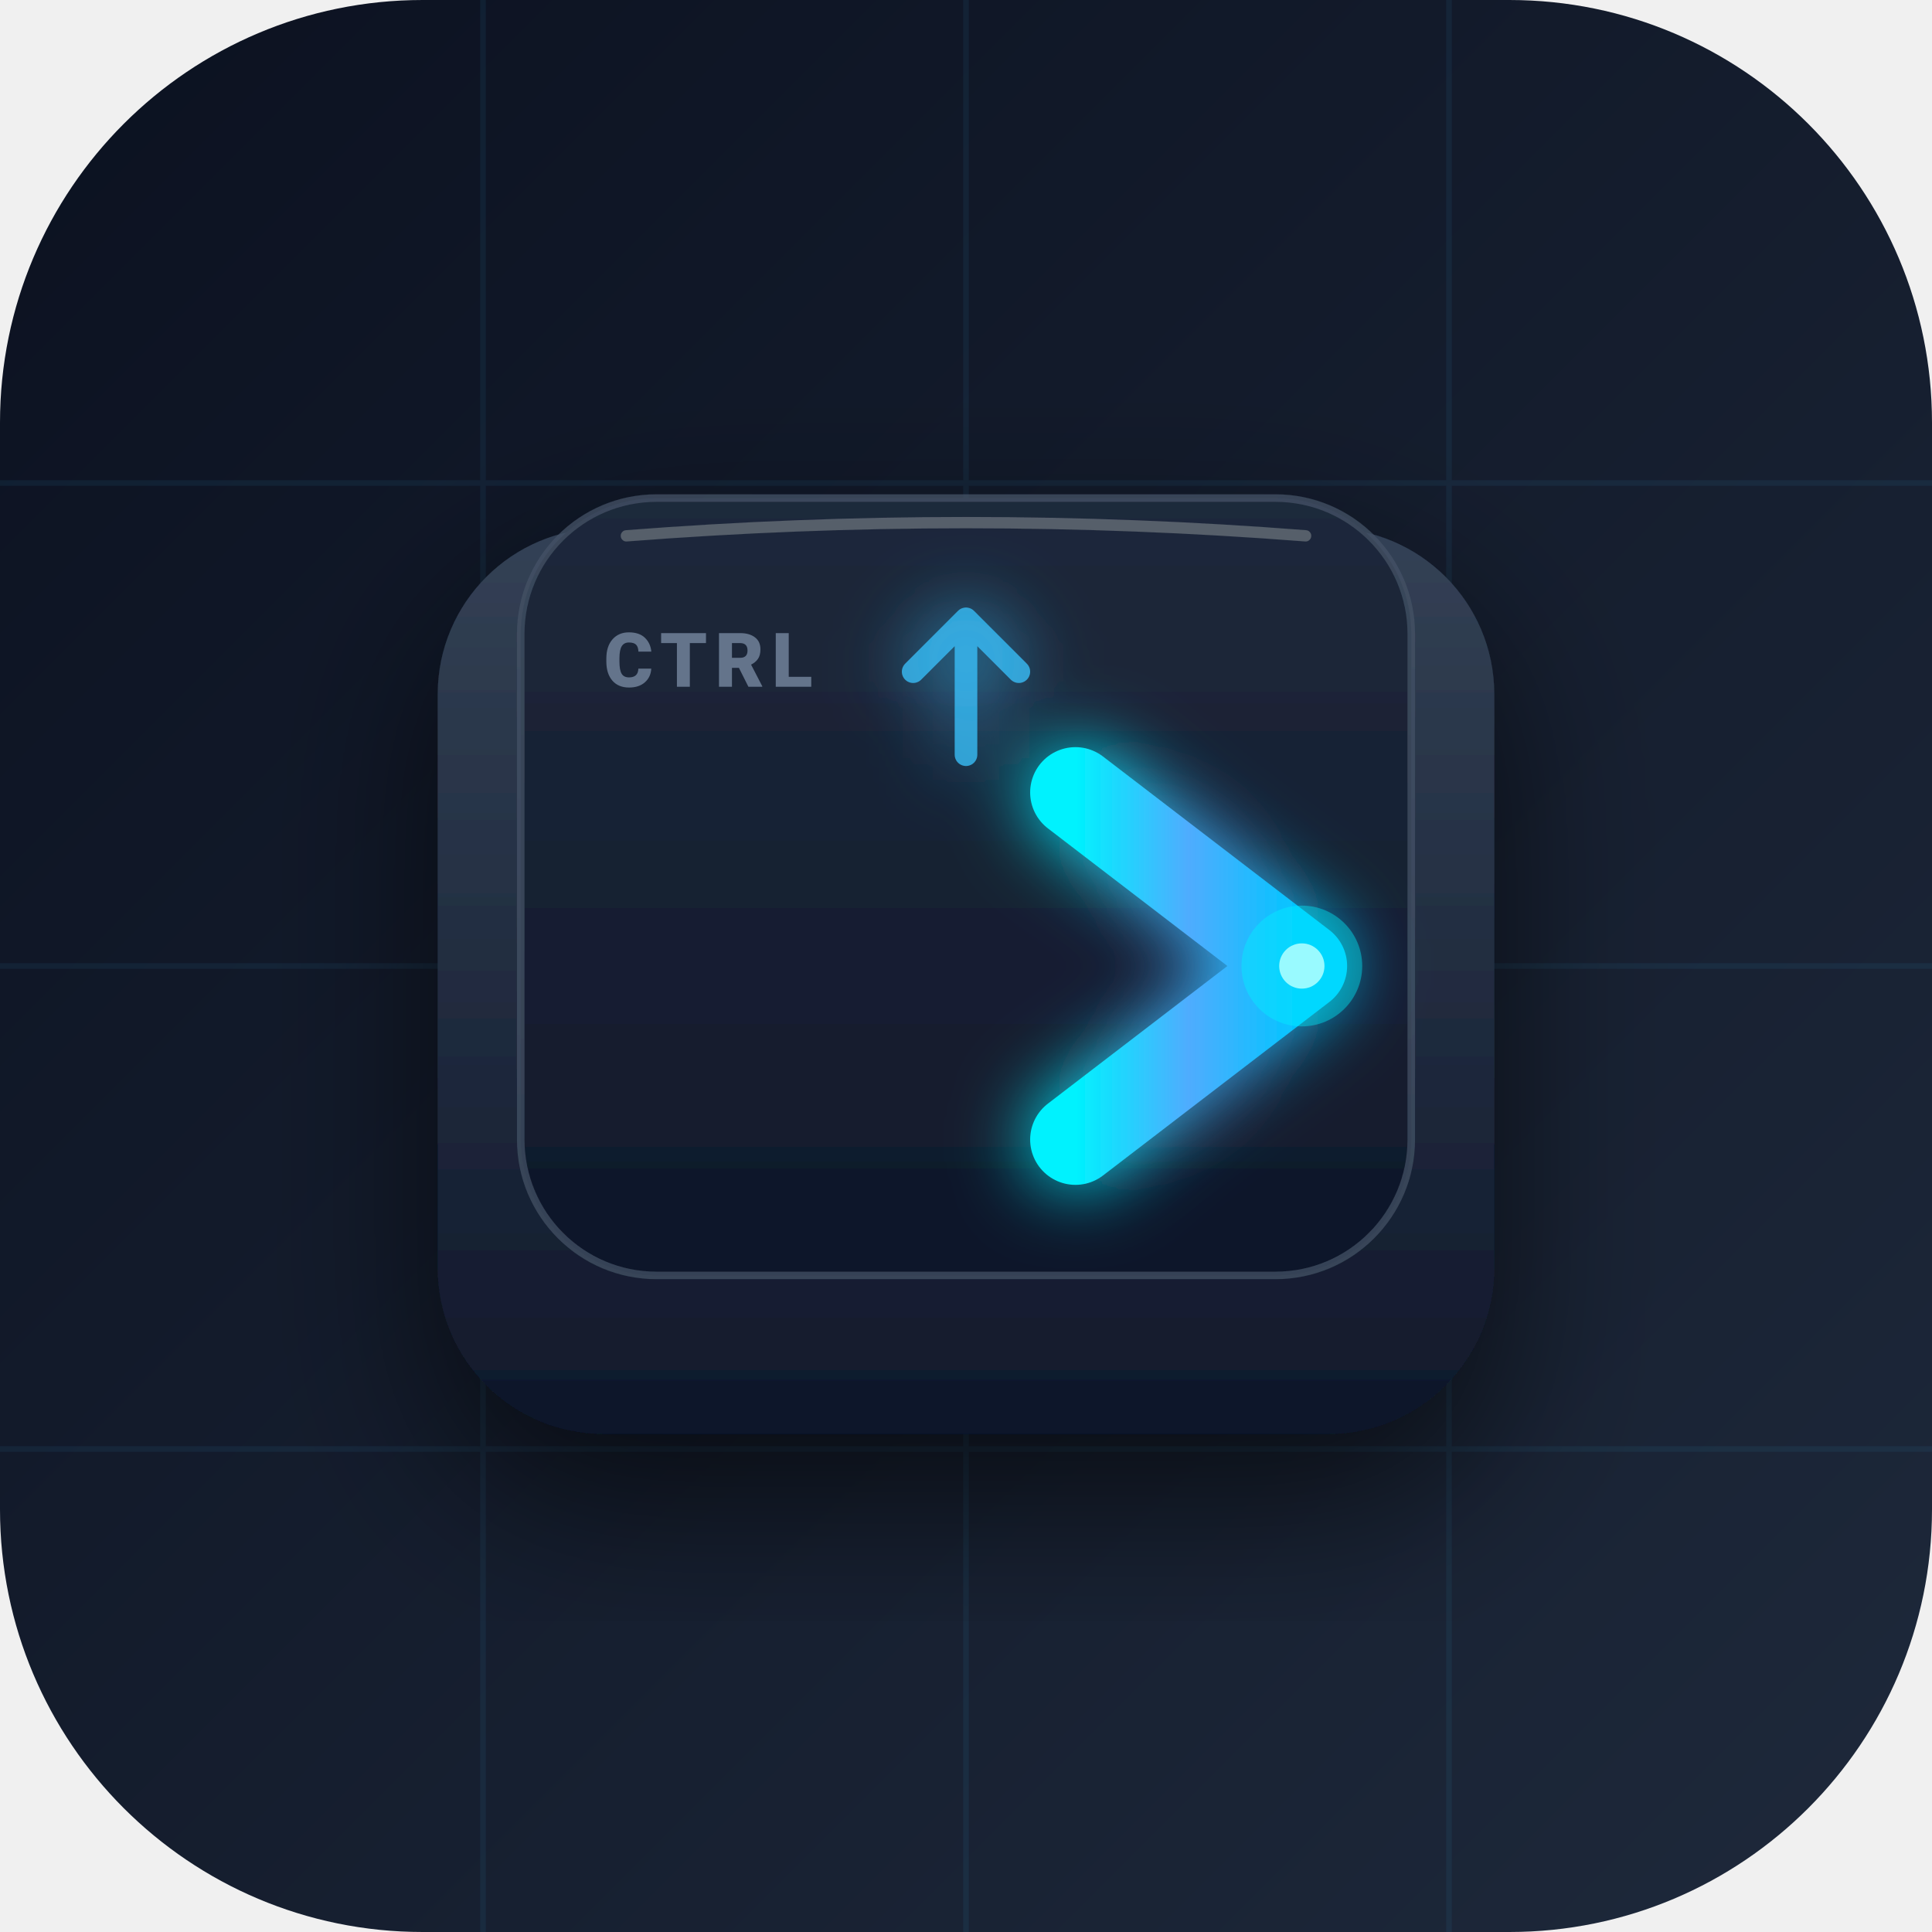
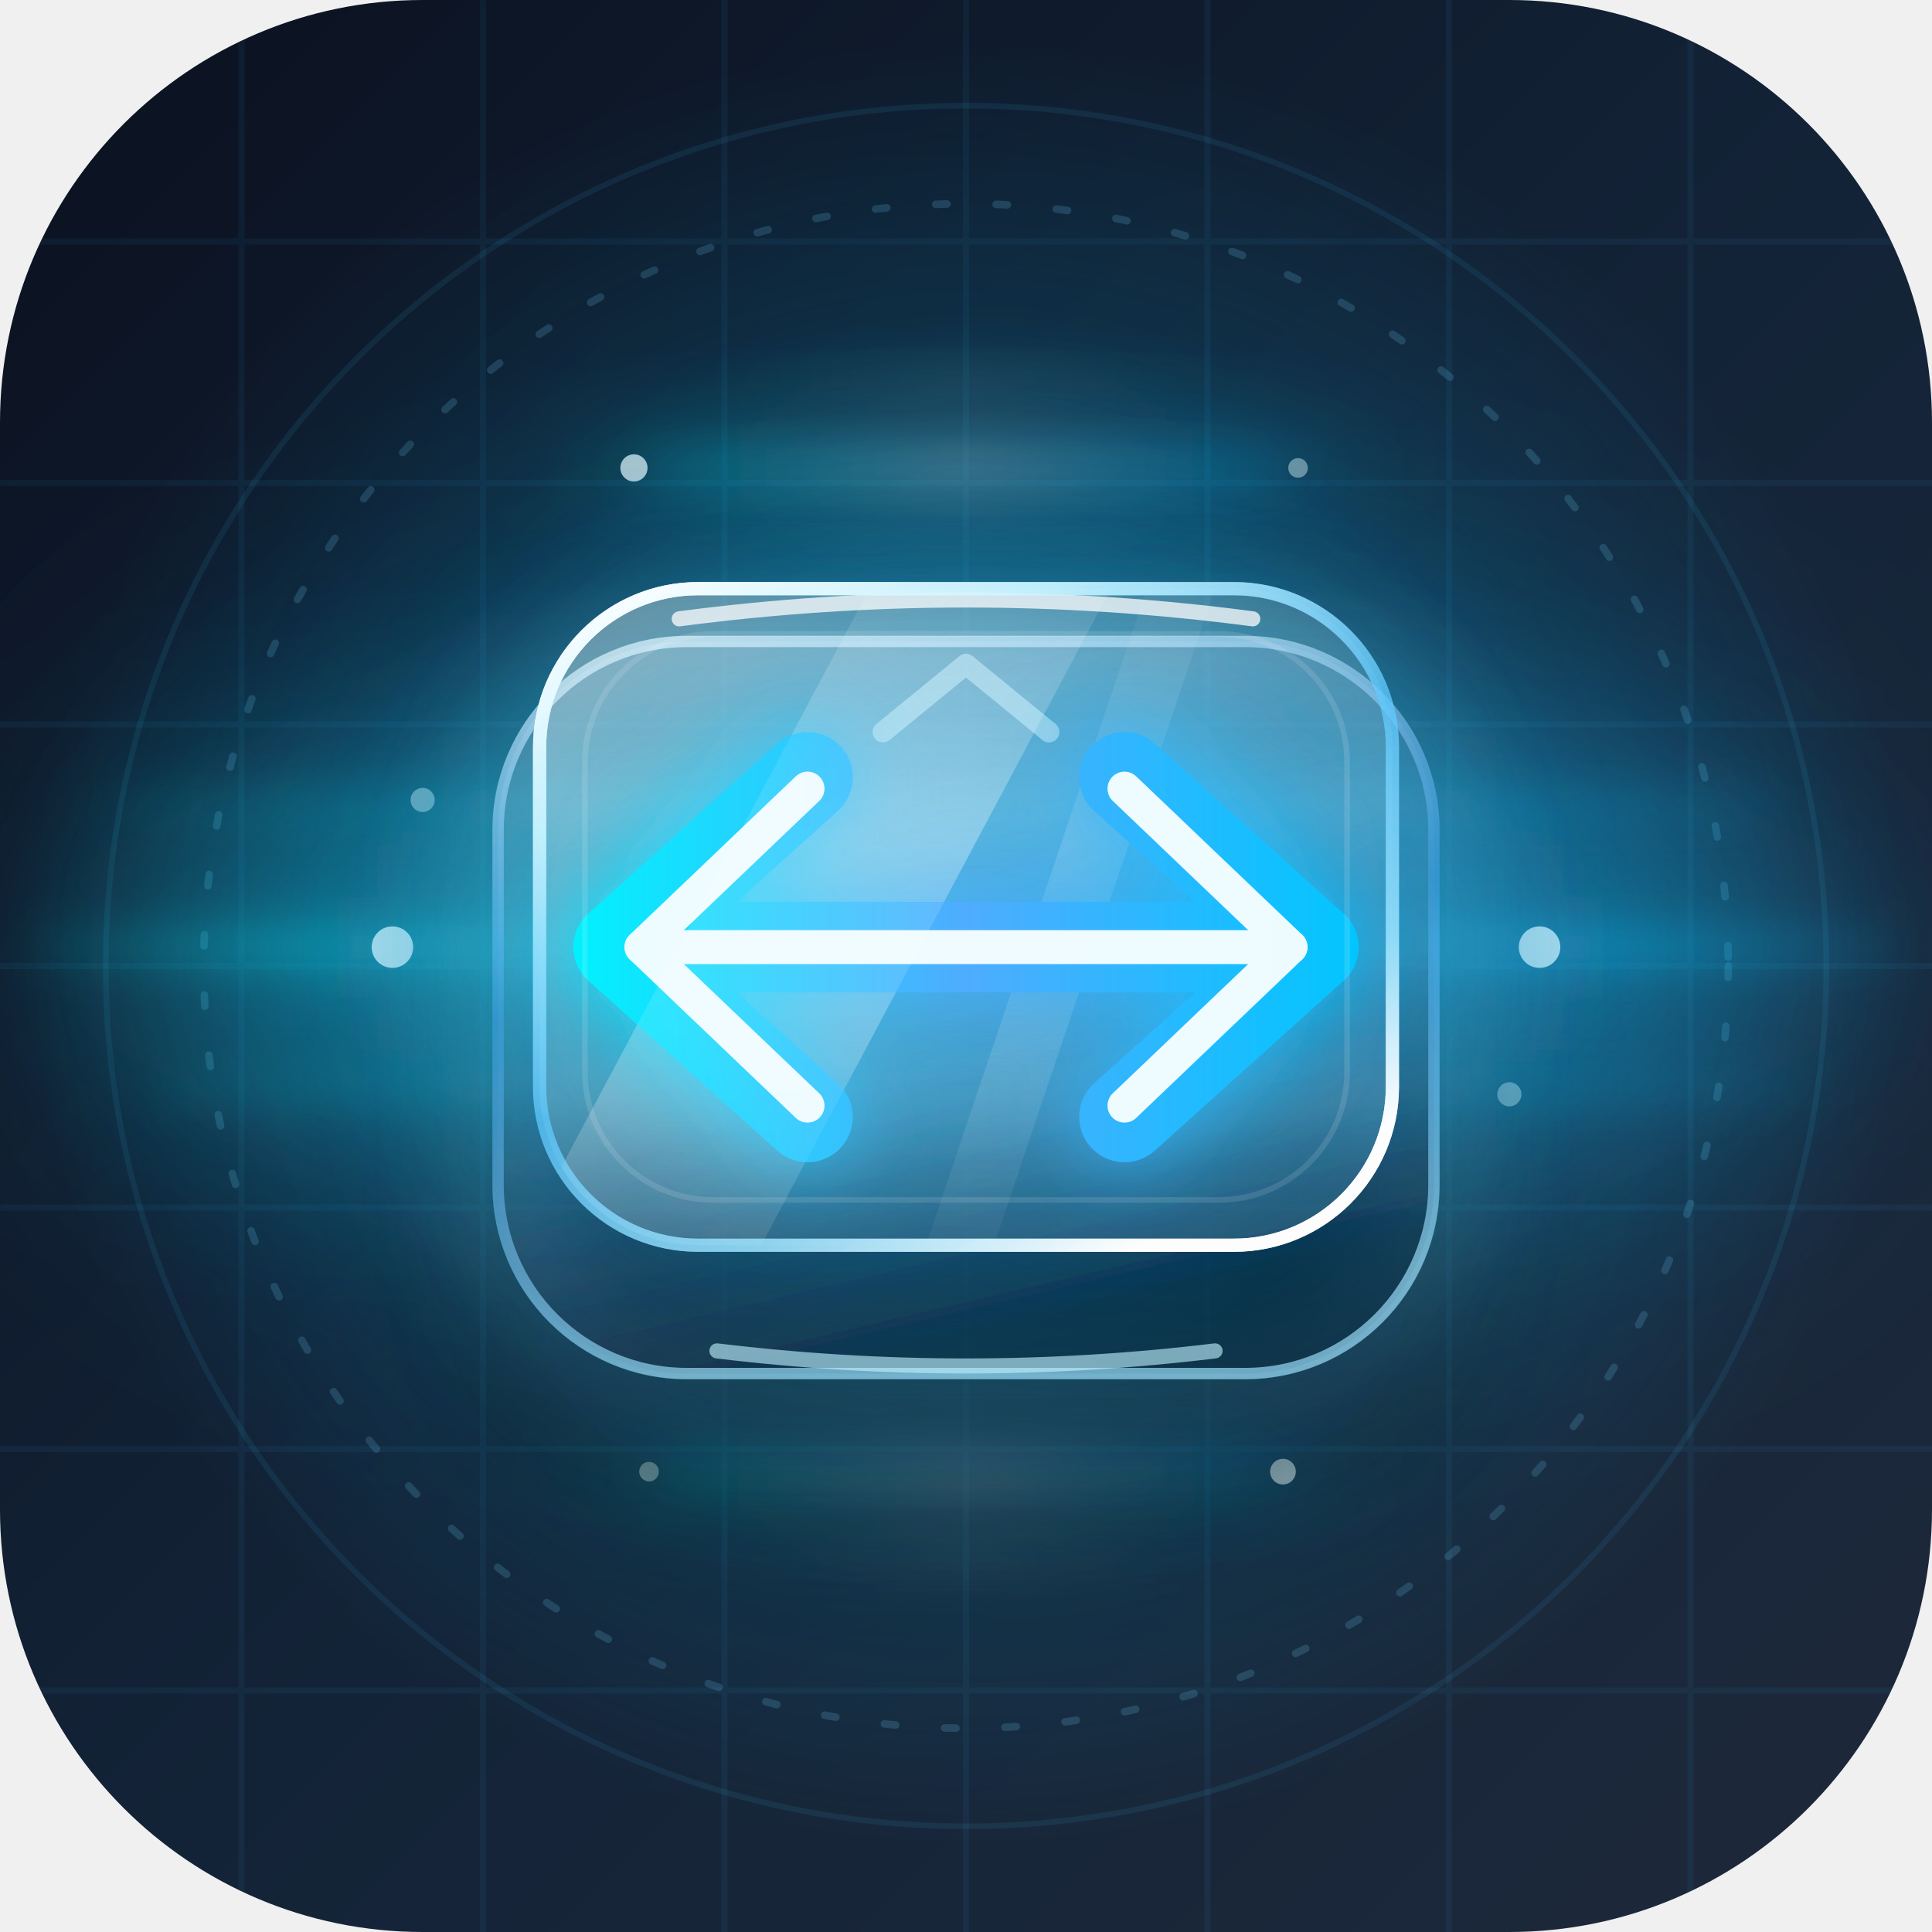
- <svg xmlns="http://www.w3.org/2000/svg" viewBox="0 0 512 512" width="100%" height="100%">
+ <svg xmlns="http://www.w3.org/2000/svg" viewBox="0 0 512 512" width="512" height="512">
  <defs>
-     <linearGradient id="bg-grad-1" x1="0%" y1="0%" x2="100%" y2="100%">
-       <stop offset="0%" stop-color="#0B1120" />
-       <stop offset="100%" stop-color="#1E293B" />
+     <linearGradient id="bg" x1="0" y1="0" x2="1" y2="1">
+       <stop offset="0" stop-color="#0B1120" />
+       <stop offset="0.52" stop-color="#132337" />
+       <stop offset="1" stop-color="#1E293B" />
    </linearGradient>
-     <linearGradient id="key-bevel-1" x1="0%" y1="0%" x2="0%" y2="100%">
-       <stop offset="0%" stop-color="#334155" />
-       <stop offset="100%" stop-color="#0F172A" />
+     <radialGradient id="bloom" cx="0.5" cy="0.5" r="0.5">
+       <stop offset="0" stop-color="#4FACFE" stop-opacity="0.60" />
+       <stop offset="0.38" stop-color="#00C6FF" stop-opacity="0.27" />
+       <stop offset="0.70" stop-color="#00C6FF" stop-opacity="0.10" />
+       <stop offset="1" stop-color="#00C6FF" stop-opacity="0" />
+     </radialGradient>
+     <linearGradient id="glassFace" x1="0.08" y1="0" x2="0.92" y2="1">
+       <stop offset="0" stop-color="#FFFFFF" stop-opacity="0.34" />
+       <stop offset="0.40" stop-color="#DCF4FF" stop-opacity="0.16" />
+       <stop offset="0.76" stop-color="#9FD8FF" stop-opacity="0.11" />
+       <stop offset="1" stop-color="#6FC4F5" stop-opacity="0.15" />
    </linearGradient>
-     <linearGradient id="key-surface-1" x1="0%" y1="0%" x2="0%" y2="100%">
-       <stop offset="0%" stop-color="#1E293B" />
-       <stop offset="100%" stop-color="#0F172A" />
+     <linearGradient id="glassBase" x1="0" y1="0" x2="0.3" y2="1">
+       <stop offset="0" stop-color="#FFFFFF" stop-opacity="0.20" />
+       <stop offset="0.45" stop-color="#6FA8D8" stop-opacity="0.14" />
+       <stop offset="1" stop-color="#0C1A30" stop-opacity="0.34" />
    </linearGradient>
-     <linearGradient id="swipe-cyan-1" x1="0%" y1="0%" x2="100%" y2="0%">
-       <stop offset="0%" stop-color="#00F2FE" />
-       <stop offset="50%" stop-color="#4FACFE" />
-       <stop offset="100%" stop-color="#00C6FF" />
+     <linearGradient id="rim" x1="0.05" y1="0" x2="0.7" y2="1">
+       <stop offset="0" stop-color="#FFFFFF" stop-opacity="1" />
+       <stop offset="0.24" stop-color="#C6F3FF" stop-opacity="0.82" />
+       <stop offset="0.55" stop-color="#5CC8FE" stop-opacity="0.52" />
+       <stop offset="0.80" stop-color="#9FE4FF" stop-opacity="0.64" />
+       <stop offset="1" stop-color="#FFFFFF" stop-opacity="0.92" />
    </linearGradient>
-     <linearGradient id="trail-grad-1" x1="0%" y1="0%" x2="100%" y2="0%">
-       <stop offset="0%" stop-color="#00F2FE" stop-opacity="0" />
-       <stop offset="70%" stop-color="#4FACFE" stop-opacity="0.4" />
-       <stop offset="100%" stop-color="#00C6FF" stop-opacity="0.9" />
+     <linearGradient id="rimBase" x1="0" y1="0" x2="0.2" y2="1">
+       <stop offset="0" stop-color="#DDF7FF" stop-opacity="0.74" />
+       <stop offset="0.5" stop-color="#4FACFE" stop-opacity="0.36" />
+       <stop offset="1" stop-color="#9FE4FF" stop-opacity="0.64" />
    </linearGradient>
-     <filter id="glow-1" x="-30%" y="-30%" width="160%" height="160%">
-       <feGaussianBlur stdDeviation="10" result="blur" />
-       <feComposite in="SourceGraphic" in2="blur" operator="over" />
+     <linearGradient id="sheen" x1="0" y1="1" x2="0" y2="0">
+       <stop offset="0" stop-color="#FFFFFF" stop-opacity="0" />
+       <stop offset="0.42" stop-color="#FFFFFF" stop-opacity="0.30" />
+       <stop offset="0.60" stop-color="#FFFFFF" stop-opacity="0.30" />
+       <stop offset="1" stop-color="#FFFFFF" stop-opacity="0" />
+     </linearGradient>
+     <linearGradient id="trailWide" gradientUnits="userSpaceOnUse" x1="-10" y1="0" x2="524" y2="0">
+       <stop offset="0" stop-color="#00F2FE" stop-opacity="0" />
+       <stop offset="0.18" stop-color="#00F2FE" stop-opacity="0.70" />
+       <stop offset="0.5" stop-color="#9FEBFF" stop-opacity="1" />
+       <stop offset="0.82" stop-color="#00C6FF" stop-opacity="0.70" />
+       <stop offset="1" stop-color="#00C6FF" stop-opacity="0" />
+     </linearGradient>
+     <linearGradient id="trailMid" gradientUnits="userSpaceOnUse" x1="140" y1="0" x2="372" y2="0">
+       <stop offset="0" stop-color="#00F2FE" stop-opacity="0" />
+       <stop offset="0.22" stop-color="#00F2FE" stop-opacity="0.80" />
+       <stop offset="0.5" stop-color="#BFF2FF" stop-opacity="1" />
+       <stop offset="0.78" stop-color="#00C6FF" stop-opacity="0.80" />
+       <stop offset="1" stop-color="#00C6FF" stop-opacity="0" />
+     </linearGradient>
+     <linearGradient id="trailShort" gradientUnits="userSpaceOnUse" x1="186" y1="0" x2="326" y2="0">
+       <stop offset="0" stop-color="#00F2FE" stop-opacity="0" />
+       <stop offset="0.5" stop-color="#A9ECFF" stop-opacity="1" />
+       <stop offset="1" stop-color="#00C6FF" stop-opacity="0" />
+     </linearGradient>
+     <linearGradient id="neon" gradientUnits="userSpaceOnUse" x1="150" y1="0" x2="362" y2="0">
+       <stop offset="0" stop-color="#00F2FE" />
+       <stop offset="0.5" stop-color="#4FACFE" />
+       <stop offset="1" stop-color="#00C6FF" />
+     </linearGradient>
+     <filter id="b6" x="-80%" y="-80%" width="260%" height="260%">
+       <feGaussianBlur stdDeviation="6" />
    </filter>
-     <filter id="soft-shadow-1" x="-20%" y="-20%" width="140%" height="140%">
-       <feDropShadow dx="0" dy="18" stdDeviation="22" flood-color="#000000" flood-opacity="0.6" />
+     <filter id="b10" x="-90%" y="-90%" width="280%" height="280%">
+       <feGaussianBlur stdDeviation="10" />
    </filter>
+     <filter id="b14" x="-90%" y="-90%" width="280%" height="280%">
+       <feGaussianBlur stdDeviation="14" />
+     </filter>
+     <filter id="b30" x="-120%" y="-120%" width="340%" height="340%">
+       <feGaussianBlur stdDeviation="30" />
+     </filter>
+     <filter id="b48" x="-150%" y="-150%" width="400%" height="400%">
+       <feGaussianBlur stdDeviation="48" />
+     </filter>
+     <filter id="hb6" filterUnits="userSpaceOnUse" x="-60" y="-60" width="632" height="632">
+       <feGaussianBlur stdDeviation="6" />
+     </filter>
+     <filter id="hb12" filterUnits="userSpaceOnUse" x="-60" y="-60" width="632" height="632">
+       <feGaussianBlur stdDeviation="12" />
+     </filter>
+     <filter id="hb22" filterUnits="userSpaceOnUse" x="-60" y="-60" width="632" height="632">
+       <feGaussianBlur stdDeviation="22" />
+     </filter>
+     <filter id="drop" x="-60%" y="-60%" width="220%" height="220%">
+       <feDropShadow dx="0" dy="22" stdDeviation="20" flood-color="#01050F" flood-opacity="0.50" />
+     </filter>
+     <clipPath id="faceClip">
+       <rect x="143" y="156" width="226" height="174" rx="42" />
+     </clipPath>
+     <clipPath id="frameClip">
+       <rect x="0" y="0" width="512" height="512" rx="112" />
+     </clipPath>
+     <g id="arrow">
+       <path d="M164 251H348" />
+       <path d="M214 206L164 251L214 296" />
+       <path d="M298 206L348 251L298 296" />
+     </g>
  </defs>
-   <rect width="512" height="512" rx="112" fill="url(#bg-grad-1)" />
-   <g opacity="0.07" stroke="#38BDF8" stroke-width="1.5">
-     <line x1="128" y1="0" x2="128" y2="512" />
-     <line x1="256" y1="0" x2="256" y2="512" />
-     <line x1="384" y1="0" x2="384" y2="512" />
-     <line x1="0" y1="128" x2="512" y2="128" />
-     <line x1="0" y1="256" x2="512" y2="256" />
-     <line x1="0" y1="384" x2="512" y2="384" />
+   <g clip-path="url(#frameClip)">
+     <rect width="512" height="512" fill="url(#bg)" />
+     <g opacity="0.06" stroke="#38BDF8" stroke-width="1.6">
+       <path d="M64 0V512M128 0V512M192 0V512M256 0V512M320 0V512M384 0V512M448 0V512" />
+       <path d="M0 64H512M0 128H512M0 192H512M0 256H512M0 320H512M0 384H512M0 448H512" />
+     </g>
+     <circle cx="256" cy="256" r="202" fill="none" stroke="#7DD3FC" stroke-opacity="0.18" stroke-width="2" stroke-dasharray="3 13" stroke-linecap="round" />
+     <circle cx="256" cy="256" r="228" fill="none" stroke="#38BDF8" stroke-opacity="0.09" stroke-width="1.5" />
+     <ellipse cx="256" cy="250" rx="252" ry="238" fill="url(#bloom)" />
+     <g stroke-linecap="round" filter="url(#hb22)">
+       <path d="M-10 212H472" stroke="url(#trailWide)" stroke-width="14" opacity="0.46" />
+       <path d="M4 251H524" stroke="url(#trailWide)" stroke-width="26" opacity="0.75" />
+       <path d="M-10 290H472" stroke="url(#trailWide)" stroke-width="14" opacity="0.46" />
+     </g>
+     <g stroke-linecap="round" filter="url(#hb6)">
+       <path d="M30 214H470" stroke="url(#trailWide)" stroke-width="3.5" opacity="0.42" />
+       <path d="M10 251H502" stroke="url(#trailWide)" stroke-width="6" opacity="0.72" />
+       <path d="M42 288H482" stroke="url(#trailWide)" stroke-width="3.5" opacity="0.42" />
+     </g>
+     <g stroke-linecap="round" filter="url(#hb12)">
+       <path d="M148 124H364" stroke="url(#trailMid)" stroke-width="9" opacity="0.52" />
+       <path d="M150 390H362" stroke="url(#trailMid)" stroke-width="9" opacity="0.56" />
+     </g>
+     <g stroke-linecap="round" filter="url(#hb6)">
+       <path d="M172 124H340" stroke="url(#trailMid)" stroke-width="2.6" opacity="0.60" />
+       <path d="M174 390H338" stroke="url(#trailMid)" stroke-width="2.4" opacity="0.58" />
+       <path d="M196 100H316" stroke="url(#trailShort)" stroke-width="2" opacity="0.34" />
+       <path d="M196 414H316" stroke="url(#trailShort)" stroke-width="2" opacity="0.30" />
+     </g>
+     <g fill="#E8FBFF">
+       <circle cx="104" cy="251" r="5.5" opacity="0.85" />
+       <circle cx="408" cy="251" r="5.5" opacity="0.85" />
+       <circle cx="168" cy="124" r="3.6" opacity="0.70" />
+       <circle cx="344" cy="124" r="2.6" opacity="0.42" />
+       <circle cx="172" cy="390" r="2.6" opacity="0.42" />
+       <circle cx="340" cy="390" r="3.4" opacity="0.62" />
+       <circle cx="112" cy="212" r="3.2" opacity="0.46" />
+       <circle cx="400" cy="290" r="3.2" opacity="0.46" />
+     </g>
+     <rect x="140" y="214" width="232" height="176" rx="50" fill="#01050F" opacity="0.46" filter="url(#b30)" />
+     <ellipse cx="256" cy="251" rx="206" ry="60" fill="#1FA8F0" opacity="0.42" filter="url(#b48)" />
+     <rect x="172" y="200" width="168" height="112" rx="50" fill="#00C6FF" opacity="0.62" filter="url(#b48)" />
+     <g filter="url(#b30)" opacity="0.95" fill="none" stroke="url(#neon)" stroke-width="30" stroke-linecap="round" stroke-linejoin="round">
+       <use href="#arrow" />
+     </g>
+     <rect x="132" y="170" width="248" height="194" rx="50" fill="none" stroke="#8FE3FF" stroke-opacity="0.58" stroke-width="7" filter="url(#b14)" />
+     <g filter="url(#drop)">
+       <rect x="132" y="170" width="248" height="194" rx="50" fill="url(#glassBase)" stroke="url(#rimBase)" stroke-width="3" />
+     </g>
+     <rect x="143" y="156" width="226" height="174" rx="42" fill="url(#glassFace)" stroke="url(#rim)" stroke-width="3.5" />
+     <g clip-path="url(#faceClip)">
+       <polygon points="126,352 240,138 304,138 190,352" fill="url(#sheen)" opacity="0.8" />
+       <polygon points="238,352 310,138 328,138 256,352" fill="url(#sheen)" opacity="0.55" />
+     </g>
+     <g clip-path="url(#faceClip)" stroke-linecap="round" filter="url(#hb12)">
+       <path d="M120 212H392" stroke="#9FE9FF" stroke-opacity="0.30" stroke-width="11" />
+       <path d="M120 290H392" stroke="#9FE9FF" stroke-opacity="0.30" stroke-width="11" />
+       <path d="M120 178H392" stroke="#A9ECFF" stroke-opacity="0.20" stroke-width="6" />
+       <path d="M120 322H392" stroke="#A9ECFF" stroke-opacity="0.20" stroke-width="6" />
+     </g>
+     <path d="M180 164Q256 154 332 164" fill="none" stroke="#FFFFFF" stroke-opacity="0.74" stroke-width="4" stroke-linecap="round" />
+     <path d="M190 358Q256 366 322 358" fill="none" stroke="#BFF2FF" stroke-opacity="0.62" stroke-width="4" stroke-linecap="round" />
+     <path d="M234 194L256 176L278 194" fill="none" stroke="#D4F6FF" stroke-opacity="0.50" stroke-width="5.5" stroke-linecap="round" stroke-linejoin="round" />
+     <g fill="none" stroke-linecap="round" stroke-linejoin="round">
+       <g filter="url(#b10)" opacity="0.8" stroke="url(#neon)" stroke-width="26">
+         <use href="#arrow" />
+       </g>
+       <g stroke="url(#neon)" stroke-width="24">
+         <use href="#arrow" />
+       </g>
+       <g stroke="#F4FDFF" stroke-width="9" opacity="0.97">
+         <path d="M170 251H342" />
+         <path d="M214 209L170 251L214 293" />
+         <path d="M298 209L342 251L298 293" />
+       </g>
+     </g>
+     <g clip-path="url(#faceClip)" opacity="0.42">
+       <polygon points="126,352 240,138 304,138 190,352" fill="url(#sheen)" />
+     </g>
+     <rect x="143" y="156" width="226" height="174" rx="42" fill="none" stroke="url(#rim)" stroke-width="3.5" opacity="0.95" />
+     <rect x="155" y="168" width="202" height="150" rx="34" fill="none" stroke="#FFFFFF" stroke-opacity="0.12" stroke-width="1.5" />
  </g>
-   <g filter="url(#soft-shadow-1)">
-     <rect x="116" y="140" width="280" height="240" rx="44" fill="url(#key-bevel-1)" />
-     <rect x="138" y="132" width="236" height="206" rx="36" fill="url(#key-surface-1)" stroke="#475569" stroke-width="2" stroke-opacity="0.7" />
-     <path d="M 166 142 Q 256 135 346 142" stroke="#FFFFFF" stroke-opacity="0.25" stroke-width="3" stroke-linecap="round" fill="none" />
-   </g>
-   <text x="160" y="182" font-family="-apple-system, BlinkMacSystemFont, 'SF Pro Display', 'Segoe UI', Roboto, sans-serif" font-size="20" font-weight="800" fill="#64748B" letter-spacing="2">CTRL</text>
-   <g opacity="0.85">
-     <path d="M 80 236 L 220 236" stroke="url(#trail-grad-1)" stroke-width="7" stroke-linecap="round" />
-     <path d="M 50 256 L 260 256" stroke="url(#trail-grad-1)" stroke-width="12" stroke-linecap="round" />
-     <path d="M 90 276 L 210 276" stroke="url(#trail-grad-1)" stroke-width="7" stroke-linecap="round" />
-   </g>
-   <g filter="url(#glow-1)">
-     <path d="M 180 256 L 330 256" stroke="url(#swipe-cyan-1)" stroke-width="24" stroke-linecap="round" />
-     <path d="M 285 210 L 345 256 L 285 302" stroke="url(#swipe-cyan-1)" stroke-width="24" stroke-linecap="round" stroke-linejoin="round" fill="none" />
-     <path d="M 256 200 L 256 166 M 242 178 L 256 164 L 270 178" stroke="#38BDF8" stroke-width="6" stroke-linecap="round" stroke-linejoin="round" fill="none" opacity="0.8" />
-   </g>
-   <circle cx="345" cy="256" r="6" fill="#FFFFFF" />
-   <circle cx="345" cy="256" r="16" fill="#00F2FE" opacity="0.4" />
</svg>
